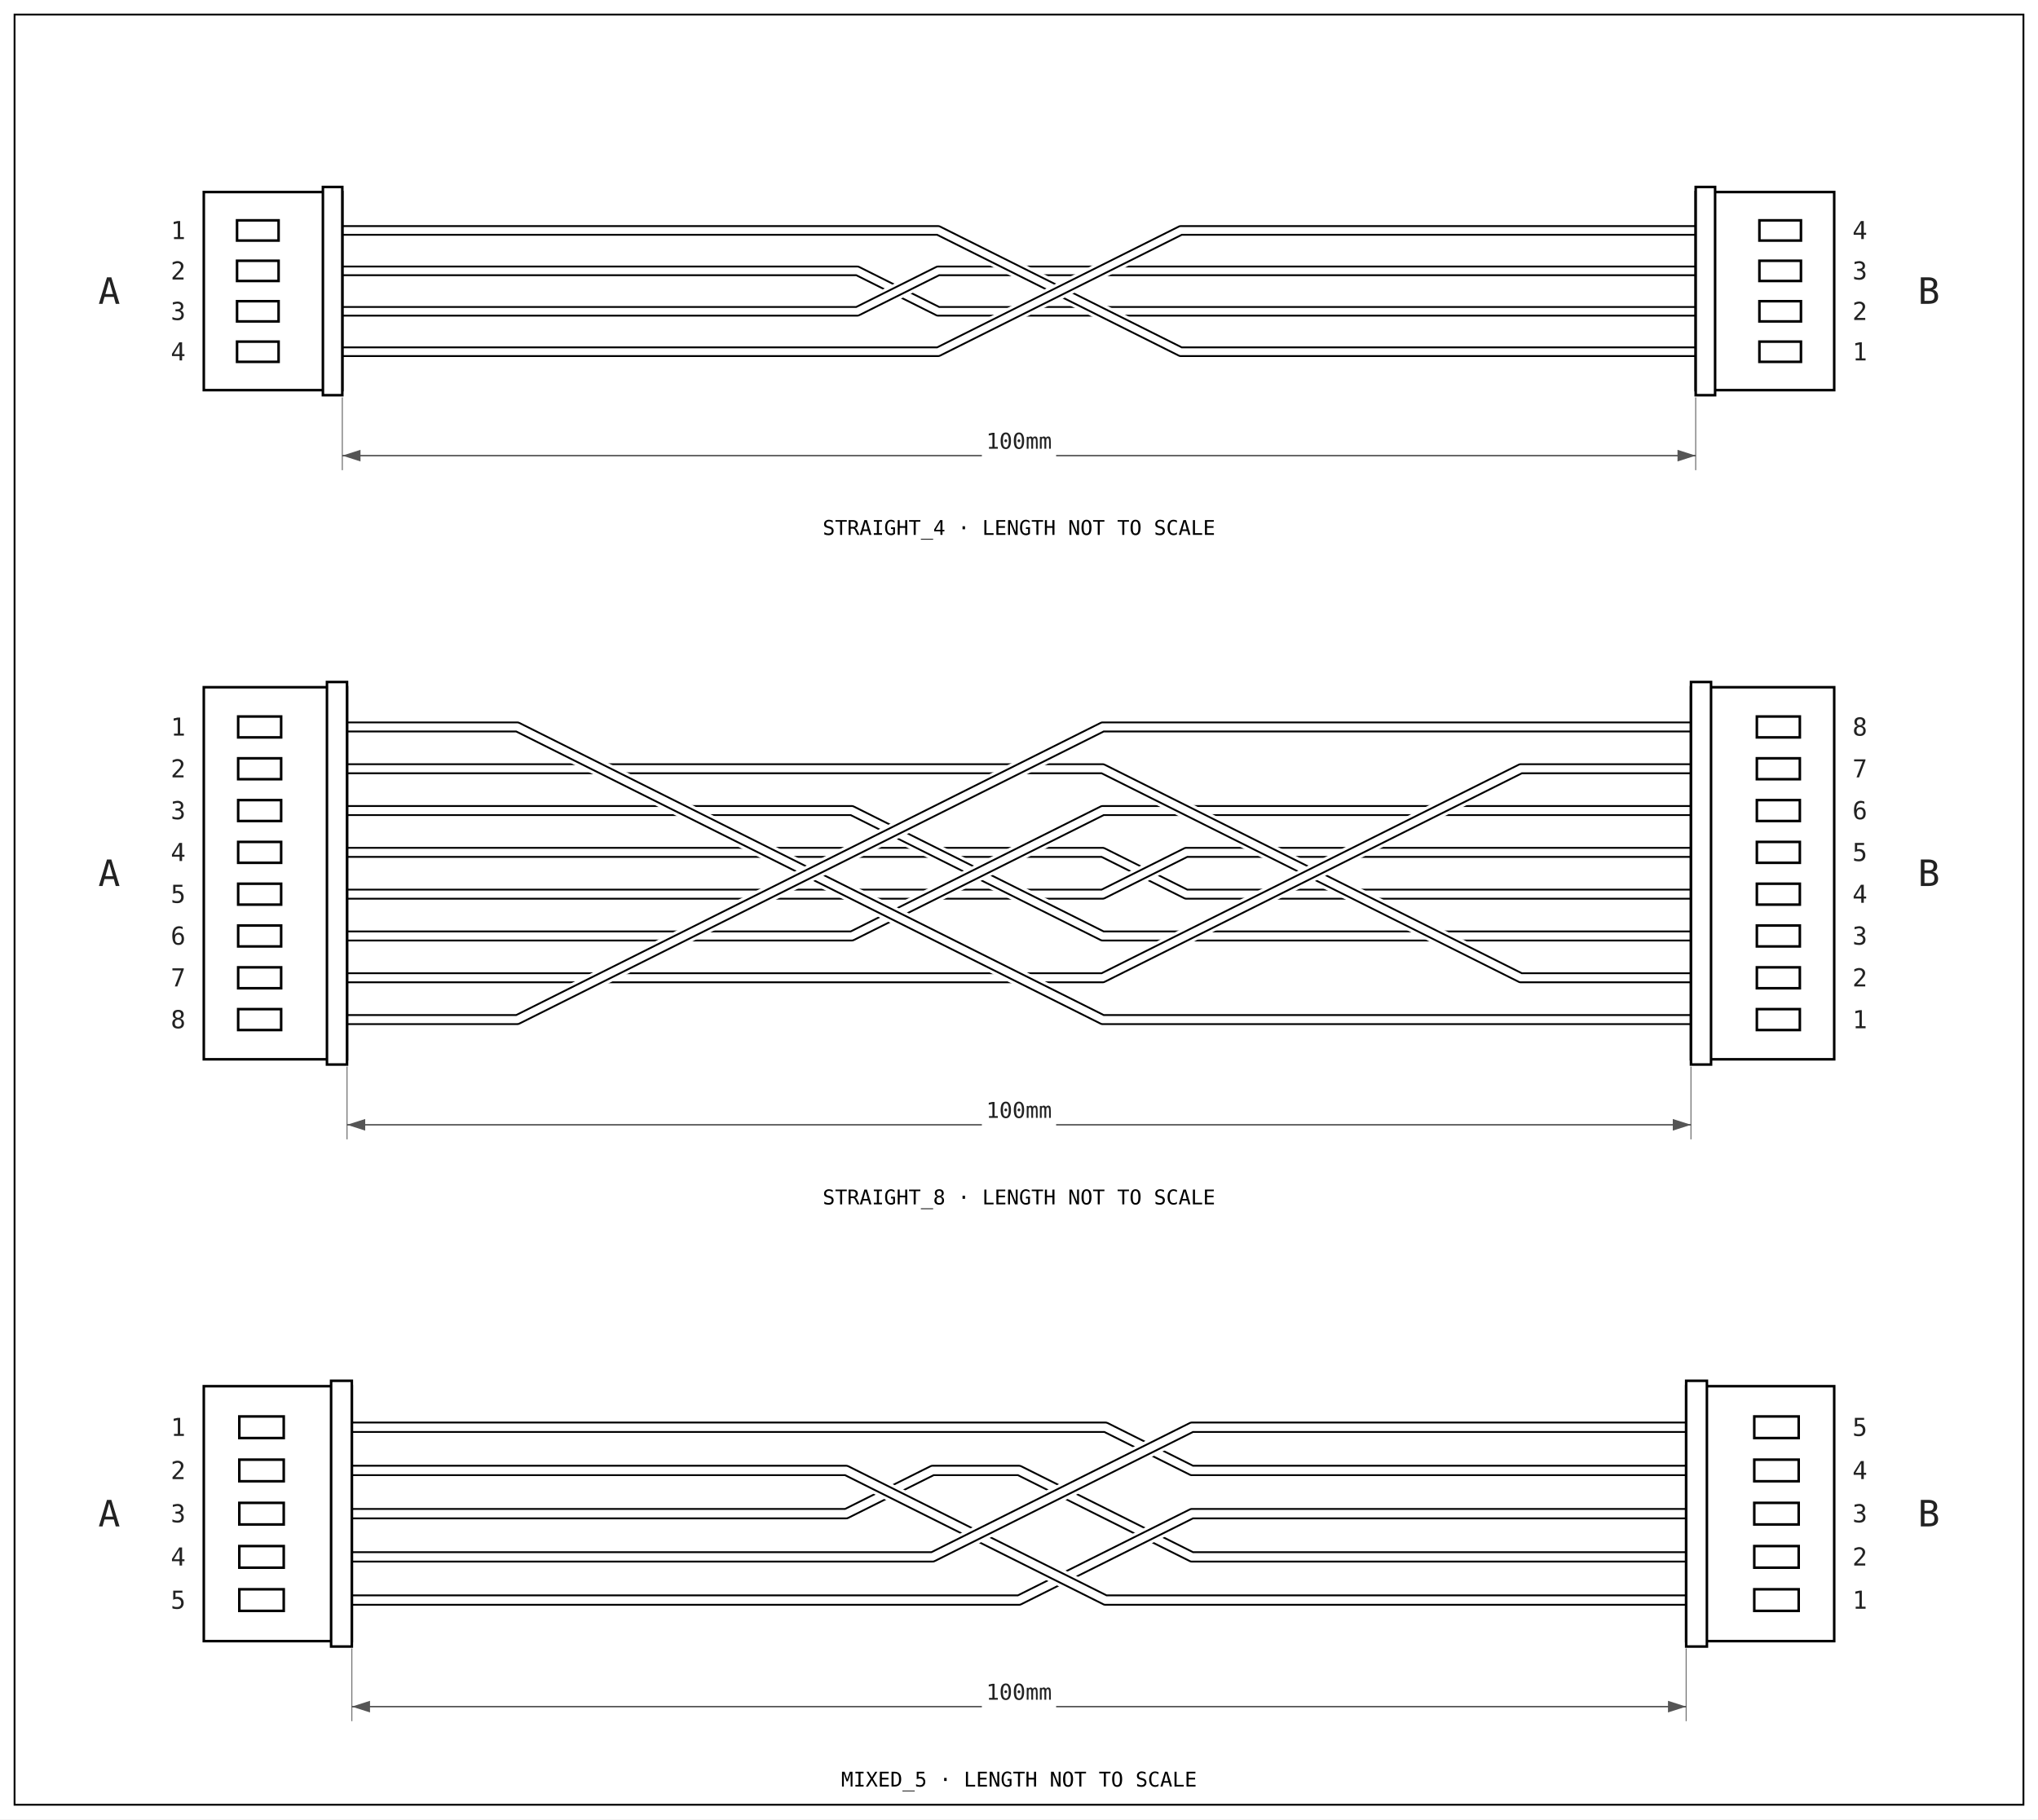
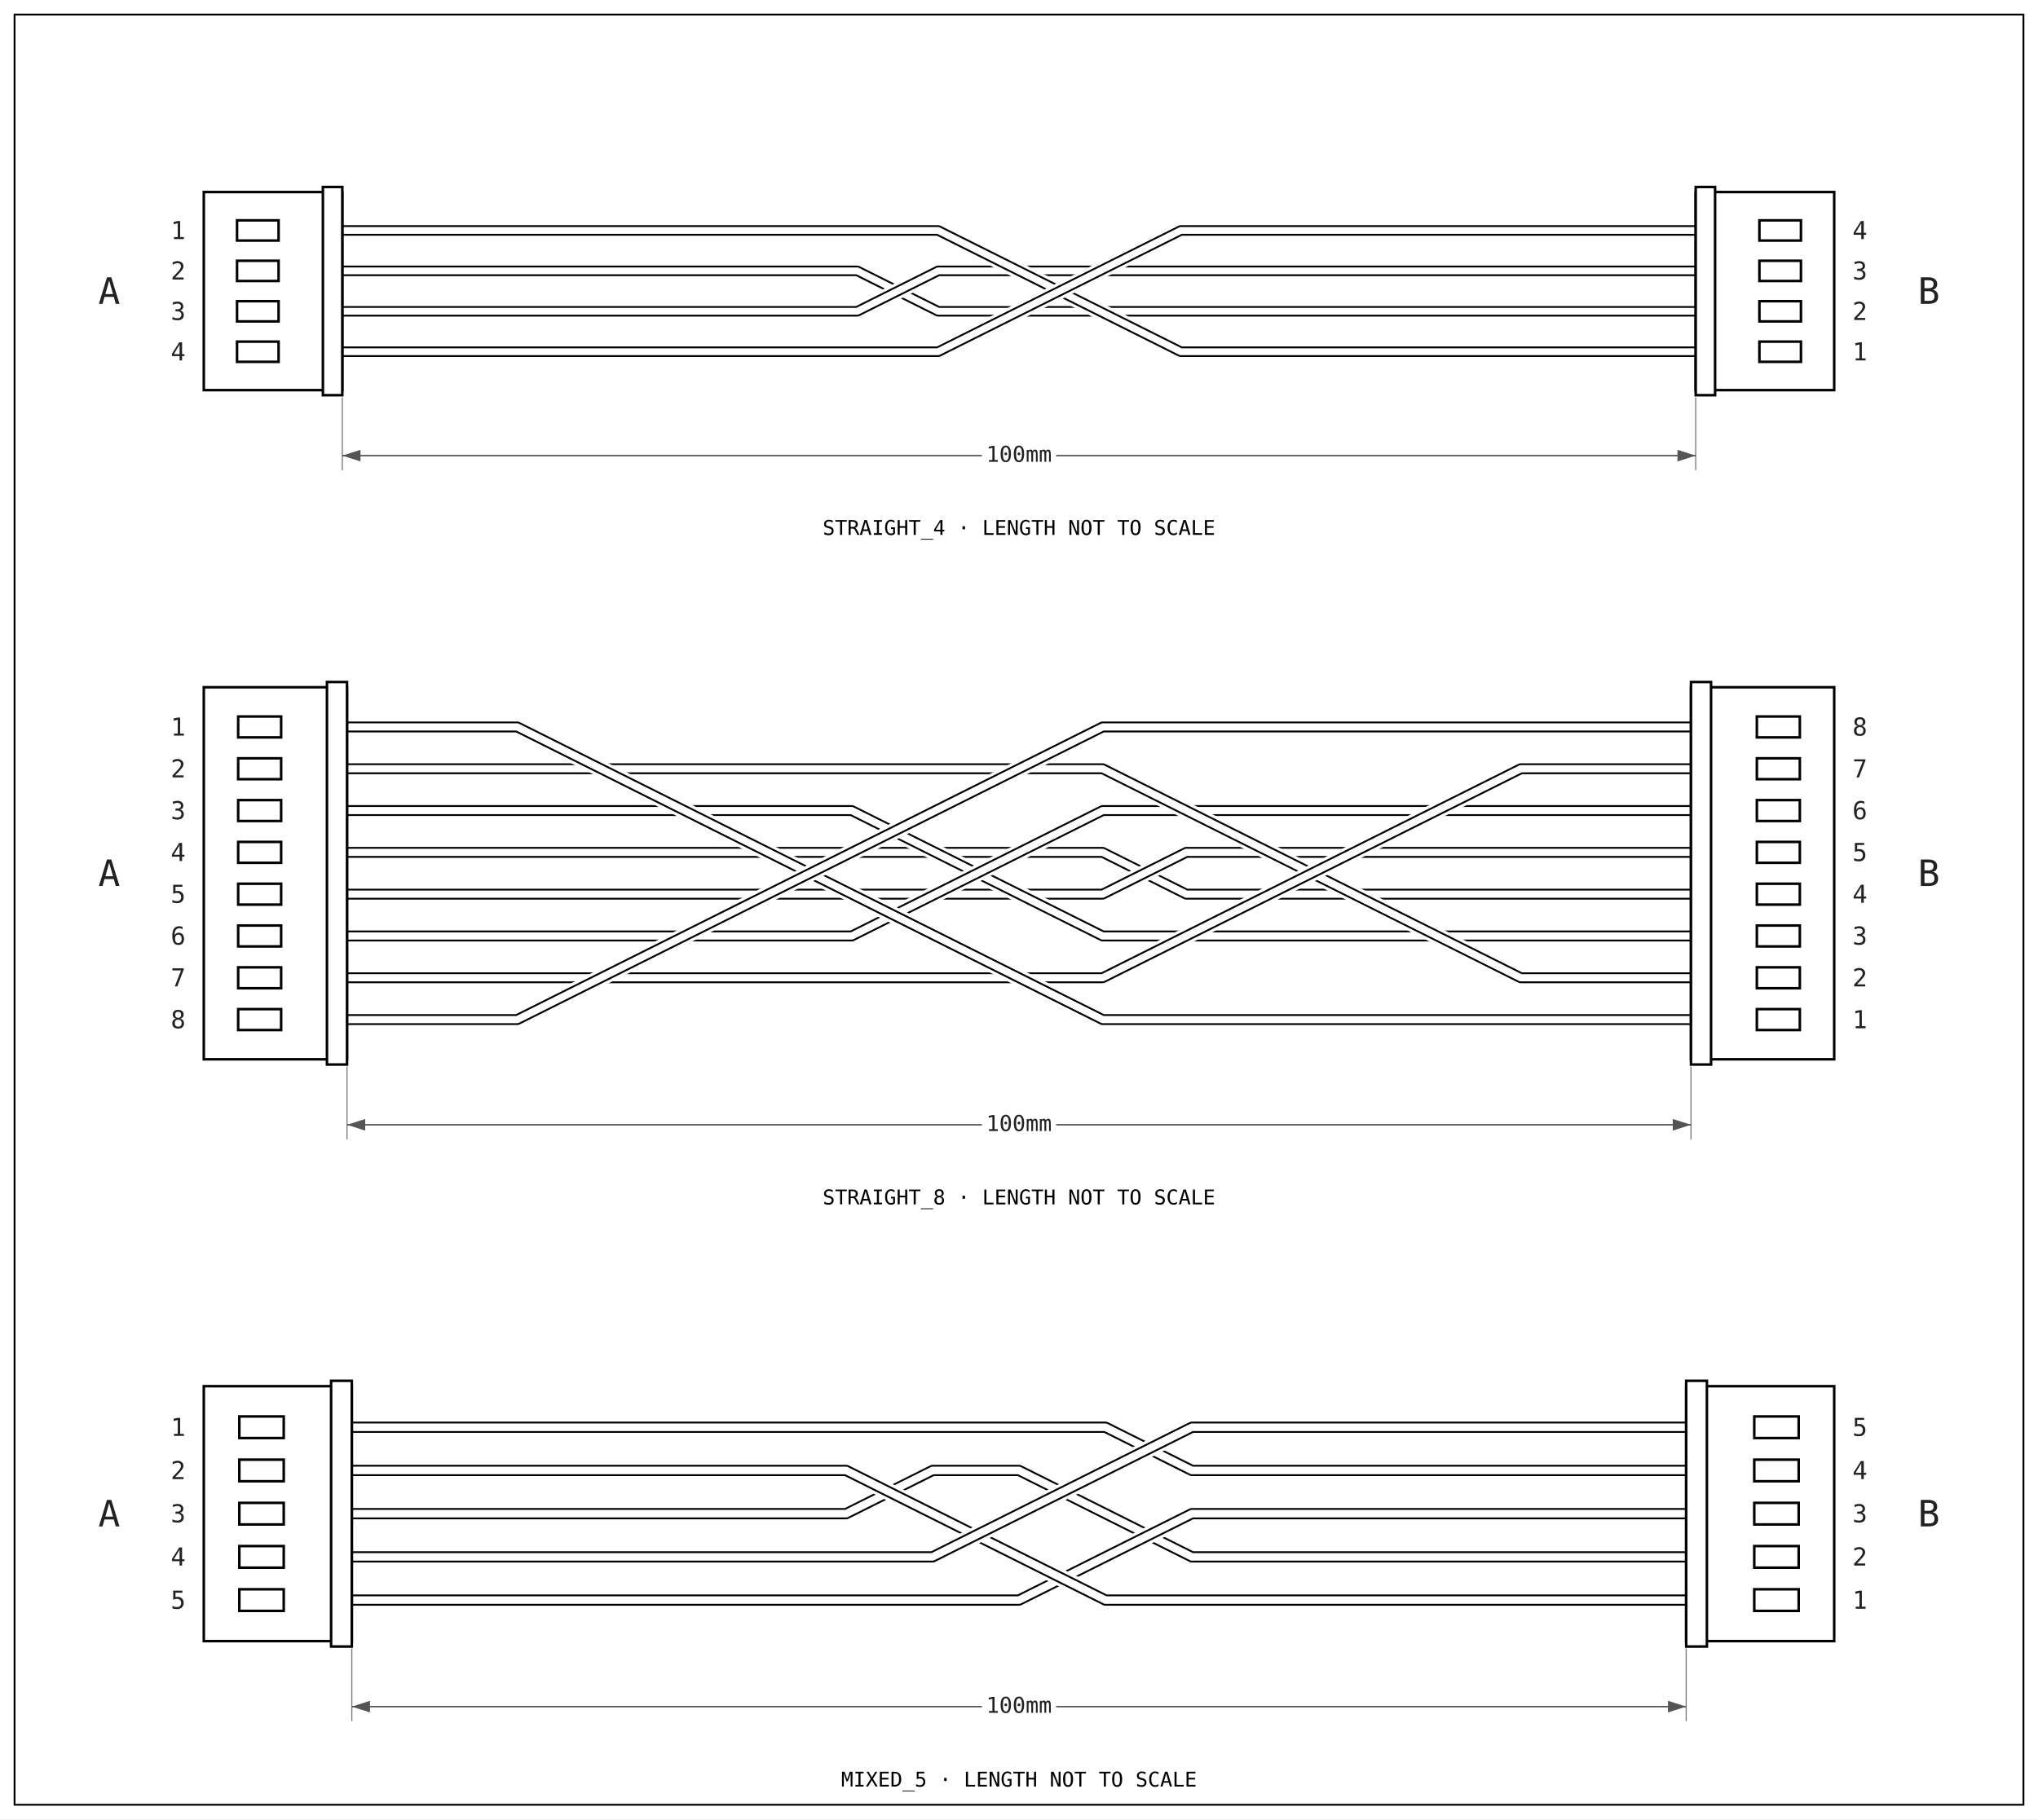
<svg xmlns="http://www.w3.org/2000/svg" width="280mm" height="250mm" viewBox="0 0 280 250" role="img" aria-label="page" style="font-family:monospace">
  <rect width="100%" height="100%" fill="white" />
  <rect x="2" y="2" width="276" height="246" fill="none" stroke="black" stroke-width="0.25" />
  <g data-drawing-wiring-harness-view-id="view_straight_4">
    <path d="M 46.028 37.222 L 50.028 37.222 L 117.778 37.222 L 128.889 42.778 L 229.972 42.778 L 233.972 42.778" fill="none" stroke="white" stroke-width="2.244" stroke-linejoin="round" />
    <path d="M 46.028 37.222 L 50.028 37.222 L 117.778 37.222 L 128.889 42.778 L 229.972 42.778 L 233.972 42.778" fill="none" stroke="black" stroke-width="1.444" stroke-linejoin="round" />
    <path d="M 46.028 37.222 L 50.028 37.222 L 117.778 37.222 L 128.889 42.778 L 229.972 42.778 L 233.972 42.778" fill="none" stroke="white" stroke-width="0.944" stroke-linejoin="round" />
    <path d="M 46.028 42.778 L 50.028 42.778 L 117.778 42.778 L 128.889 37.222 L 229.972 37.222 L 233.972 37.222" fill="none" stroke="white" stroke-width="2.244" stroke-linejoin="round" />
    <path d="M 46.028 42.778 L 50.028 42.778 L 117.778 42.778 L 128.889 37.222 L 229.972 37.222 L 233.972 37.222" fill="none" stroke="black" stroke-width="1.444" stroke-linejoin="round" />
    <path d="M 46.028 42.778 L 50.028 42.778 L 117.778 42.778 L 128.889 37.222 L 229.972 37.222 L 233.972 37.222" fill="none" stroke="white" stroke-width="0.944" stroke-linejoin="round" />
    <path d="M 46.028 31.667 L 50.028 31.667 L 128.889 31.667 L 162.222 48.333 L 229.972 48.333 L 233.972 48.333" fill="none" stroke="white" stroke-width="2.244" stroke-linejoin="round" />
    <path d="M 46.028 31.667 L 50.028 31.667 L 128.889 31.667 L 162.222 48.333 L 229.972 48.333 L 233.972 48.333" fill="none" stroke="black" stroke-width="1.444" stroke-linejoin="round" />
    <path d="M 46.028 31.667 L 50.028 31.667 L 128.889 31.667 L 162.222 48.333 L 229.972 48.333 L 233.972 48.333" fill="none" stroke="white" stroke-width="0.944" stroke-linejoin="round" />
    <path d="M 46.028 48.333 L 50.028 48.333 L 128.889 48.333 L 162.222 31.667 L 229.972 31.667 L 233.972 31.667" fill="none" stroke="white" stroke-width="2.244" stroke-linejoin="round" />
    <path d="M 46.028 48.333 L 50.028 48.333 L 128.889 48.333 L 162.222 31.667 L 229.972 31.667 L 233.972 31.667" fill="none" stroke="black" stroke-width="1.444" stroke-linejoin="round" />
    <path d="M 46.028 48.333 L 50.028 48.333 L 128.889 48.333 L 162.222 31.667 L 229.972 31.667 L 233.972 31.667" fill="none" stroke="white" stroke-width="0.944" stroke-linejoin="round" />
    <rect x="28" y="26.389" width="19.028" height="27.222" fill="white" stroke="black" stroke-width="0.35" />
    <rect x="44.364" y="25.694" width="2.664" height="28.611" fill="white" stroke="black" stroke-width="0.35" />
    <rect x="32.567" y="30.278" width="5.708" height="2.778" fill="white" stroke="black" stroke-width="0.35" />
    <rect x="32.567" y="35.833" width="5.708" height="2.778" fill="white" stroke="black" stroke-width="0.35" />
    <rect x="32.567" y="41.389" width="5.708" height="2.778" fill="white" stroke="black" stroke-width="0.35" />
    <rect x="32.567" y="46.944" width="5.708" height="2.778" fill="white" stroke="black" stroke-width="0.35" />
    <rect x="232.972" y="26.389" width="19.028" height="27.222" fill="white" stroke="black" stroke-width="0.35" />
    <rect x="232.972" y="25.694" width="2.664" height="28.611" fill="white" stroke="black" stroke-width="0.35" />
    <rect x="241.725" y="46.944" width="5.708" height="2.778" fill="white" stroke="black" stroke-width="0.35" />
    <rect x="241.725" y="41.389" width="5.708" height="2.778" fill="white" stroke="black" stroke-width="0.35" />
    <rect x="241.725" y="35.833" width="5.708" height="2.778" fill="white" stroke="black" stroke-width="0.35" />
    <rect x="241.725" y="30.278" width="5.708" height="2.778" fill="white" stroke="black" stroke-width="0.35" />
    <text x="15" y="41.75" font-size="5" text-anchor="middle" fill="#222">A</text>
    <text x="25.5" y="32.857" font-size="3.4" text-anchor="end" fill="#222">1</text>
    <text x="25.5" y="49.523" font-size="3.4" text-anchor="end" fill="#222">4</text>
    <text x="25.5" y="38.412" font-size="3.4" text-anchor="end" fill="#222">2</text>
    <text x="25.5" y="43.968" font-size="3.4" text-anchor="end" fill="#222">3</text>
    <text x="265" y="41.75" font-size="5" text-anchor="middle" fill="#222">B</text>
    <text x="254.5" y="49.523" font-size="3.4" text-anchor="start" fill="#222">1</text>
    <text x="254.5" y="32.857" font-size="3.4" text-anchor="start" fill="#222">4</text>
    <text x="254.5" y="43.968" font-size="3.4" text-anchor="start" fill="#222">2</text>
    <text x="254.5" y="38.412" font-size="3.4" text-anchor="start" fill="#222">3</text>
    <g data-drawing-dimension-line-id="view_straight_4:length" fill="none" stroke="#555" stroke-width="0.2">
      <path data-dimension-role="extension" d="M 47.028 54.611 L 47.028 64.611" stroke="#777" stroke-width="0.15" />
      <path data-dimension-role="extension" d="M 232.972 54.611 L 232.972 64.611" stroke="#777" stroke-width="0.15" />
      <path data-dimension-role="dimension" d="M 47.028 62.611 L 232.972 62.611" />
      <polygon points="47.028,62.611 49.528,61.811 49.528,63.411" fill="#555" stroke="none" />
      <polygon points="232.972,62.611 230.472,61.811 230.472,63.411" fill="#555" stroke="none" />
-       <g transform="translate(140 60.81111) rotate(0)">
-         <rect x="-5.1" y="-1.5" width="10.2" height="3.5" fill="white" stroke="none" />
+       <g transform="translate(140 62.61111) rotate(0)">
+         <rect x="-5.1" y="-1.75" width="10.2" height="3.5" fill="white" stroke="none" />
        <text xml:space="preserve" text-anchor="middle" dominant-baseline="middle" font-size="3" fill="#222" stroke="none">100mm</text>
      </g>
    </g>
    <text x="140" y="73.5" text-anchor="middle" font-size="2.8">STRAIGHT_4 · LENGTH NOT TO SCALE</text>
  </g>
  <g data-drawing-wiring-harness-view-id="view_straight_8">
    <path d="M 46.676 117.128 L 50.676 117.128 L 151.489 117.128 L 162.979 122.872 L 229.324 122.872 L 233.324 122.872" fill="none" stroke="white" stroke-width="2.294" stroke-linejoin="round" />
    <path d="M 46.676 117.128 L 50.676 117.128 L 151.489 117.128 L 162.979 122.872 L 229.324 122.872 L 233.324 122.872" fill="none" stroke="black" stroke-width="1.494" stroke-linejoin="round" />
    <path d="M 46.676 117.128 L 50.676 117.128 L 151.489 117.128 L 162.979 122.872 L 229.324 122.872 L 233.324 122.872" fill="none" stroke="white" stroke-width="0.994" stroke-linejoin="round" />
    <path d="M 46.676 122.872 L 50.676 122.872 L 151.489 122.872 L 162.979 117.128 L 229.324 117.128 L 233.324 117.128" fill="none" stroke="white" stroke-width="2.294" stroke-linejoin="round" />
    <path d="M 46.676 122.872 L 50.676 122.872 L 151.489 122.872 L 162.979 117.128 L 229.324 117.128 L 233.324 117.128" fill="none" stroke="black" stroke-width="1.494" stroke-linejoin="round" />
    <path d="M 46.676 122.872 L 50.676 122.872 L 151.489 122.872 L 162.979 117.128 L 229.324 117.128 L 233.324 117.128" fill="none" stroke="white" stroke-width="0.994" stroke-linejoin="round" />
    <path d="M 46.676 111.383 L 50.676 111.383 L 117.021 111.383 L 151.489 128.617 L 229.324 128.617 L 233.324 128.617" fill="none" stroke="white" stroke-width="2.294" stroke-linejoin="round" />
    <path d="M 46.676 111.383 L 50.676 111.383 L 117.021 111.383 L 151.489 128.617 L 229.324 128.617 L 233.324 128.617" fill="none" stroke="black" stroke-width="1.494" stroke-linejoin="round" />
    <path d="M 46.676 111.383 L 50.676 111.383 L 117.021 111.383 L 151.489 128.617 L 229.324 128.617 L 233.324 128.617" fill="none" stroke="white" stroke-width="0.994" stroke-linejoin="round" />
    <path d="M 46.676 128.617 L 50.676 128.617 L 117.021 128.617 L 151.489 111.383 L 229.324 111.383 L 233.324 111.383" fill="none" stroke="white" stroke-width="2.294" stroke-linejoin="round" />
    <path d="M 46.676 128.617 L 50.676 128.617 L 117.021 128.617 L 151.489 111.383 L 229.324 111.383 L 233.324 111.383" fill="none" stroke="black" stroke-width="1.494" stroke-linejoin="round" />
    <path d="M 46.676 128.617 L 50.676 128.617 L 117.021 128.617 L 151.489 111.383 L 229.324 111.383 L 233.324 111.383" fill="none" stroke="white" stroke-width="0.994" stroke-linejoin="round" />
    <path d="M 46.676 105.638 L 50.676 105.638 L 151.489 105.638 L 208.936 134.362 L 229.324 134.362 L 233.324 134.362" fill="none" stroke="white" stroke-width="2.294" stroke-linejoin="round" />
    <path d="M 46.676 105.638 L 50.676 105.638 L 151.489 105.638 L 208.936 134.362 L 229.324 134.362 L 233.324 134.362" fill="none" stroke="black" stroke-width="1.494" stroke-linejoin="round" />
    <path d="M 46.676 105.638 L 50.676 105.638 L 151.489 105.638 L 208.936 134.362 L 229.324 134.362 L 233.324 134.362" fill="none" stroke="white" stroke-width="0.994" stroke-linejoin="round" />
    <path d="M 46.676 134.362 L 50.676 134.362 L 151.489 134.362 L 208.936 105.638 L 229.324 105.638 L 233.324 105.638" fill="none" stroke="white" stroke-width="2.294" stroke-linejoin="round" />
    <path d="M 46.676 134.362 L 50.676 134.362 L 151.489 134.362 L 208.936 105.638 L 229.324 105.638 L 233.324 105.638" fill="none" stroke="black" stroke-width="1.494" stroke-linejoin="round" />
    <path d="M 46.676 134.362 L 50.676 134.362 L 151.489 134.362 L 208.936 105.638 L 229.324 105.638 L 233.324 105.638" fill="none" stroke="white" stroke-width="0.994" stroke-linejoin="round" />
    <path d="M 46.676 99.894 L 50.676 99.894 L 71.064 99.894 L 151.489 140.106 L 229.324 140.106 L 233.324 140.106" fill="none" stroke="white" stroke-width="2.294" stroke-linejoin="round" />
    <path d="M 46.676 99.894 L 50.676 99.894 L 71.064 99.894 L 151.489 140.106 L 229.324 140.106 L 233.324 140.106" fill="none" stroke="black" stroke-width="1.494" stroke-linejoin="round" />
    <path d="M 46.676 99.894 L 50.676 99.894 L 71.064 99.894 L 151.489 140.106 L 229.324 140.106 L 233.324 140.106" fill="none" stroke="white" stroke-width="0.994" stroke-linejoin="round" />
    <path d="M 46.676 140.106 L 50.676 140.106 L 71.064 140.106 L 151.489 99.894 L 229.324 99.894 L 233.324 99.894" fill="none" stroke="white" stroke-width="2.294" stroke-linejoin="round" />
    <path d="M 46.676 140.106 L 50.676 140.106 L 71.064 140.106 L 151.489 99.894 L 229.324 99.894 L 233.324 99.894" fill="none" stroke="black" stroke-width="1.494" stroke-linejoin="round" />
    <path d="M 46.676 140.106 L 50.676 140.106 L 71.064 140.106 L 151.489 99.894 L 229.324 99.894 L 233.324 99.894" fill="none" stroke="white" stroke-width="0.994" stroke-linejoin="round" />
    <rect x="28" y="94.436" width="19.676" height="51.128" fill="white" stroke="black" stroke-width="0.35" />
    <rect x="44.921" y="93.718" width="2.755" height="52.564" fill="white" stroke="black" stroke-width="0.35" />
    <rect x="32.722" y="98.457" width="5.903" height="2.872" fill="white" stroke="black" stroke-width="0.35" />
    <rect x="32.722" y="104.202" width="5.903" height="2.872" fill="white" stroke="black" stroke-width="0.35" />
    <rect x="32.722" y="109.947" width="5.903" height="2.872" fill="white" stroke="black" stroke-width="0.35" />
    <rect x="32.722" y="115.691" width="5.903" height="2.872" fill="white" stroke="black" stroke-width="0.35" />
    <rect x="32.722" y="121.436" width="5.903" height="2.872" fill="white" stroke="black" stroke-width="0.35" />
    <rect x="32.722" y="127.181" width="5.903" height="2.872" fill="white" stroke="black" stroke-width="0.35" />
    <rect x="32.722" y="132.926" width="5.903" height="2.872" fill="white" stroke="black" stroke-width="0.35" />
    <rect x="32.722" y="138.67" width="5.903" height="2.872" fill="white" stroke="black" stroke-width="0.35" />
    <rect x="232.324" y="94.436" width="19.676" height="51.128" fill="white" stroke="black" stroke-width="0.35" />
    <rect x="232.324" y="93.718" width="2.755" height="52.564" fill="white" stroke="black" stroke-width="0.35" />
    <rect x="241.375" y="138.67" width="5.903" height="2.872" fill="white" stroke="black" stroke-width="0.35" />
    <rect x="241.375" y="132.926" width="5.903" height="2.872" fill="white" stroke="black" stroke-width="0.35" />
    <rect x="241.375" y="127.181" width="5.903" height="2.872" fill="white" stroke="black" stroke-width="0.35" />
    <rect x="241.375" y="121.436" width="5.903" height="2.872" fill="white" stroke="black" stroke-width="0.35" />
    <rect x="241.375" y="115.691" width="5.903" height="2.872" fill="white" stroke="black" stroke-width="0.35" />
    <rect x="241.375" y="109.947" width="5.903" height="2.872" fill="white" stroke="black" stroke-width="0.35" />
    <rect x="241.375" y="104.202" width="5.903" height="2.872" fill="white" stroke="black" stroke-width="0.35" />
    <rect x="241.375" y="98.457" width="5.903" height="2.872" fill="white" stroke="black" stroke-width="0.35" />
    <text x="15" y="121.75" font-size="5" text-anchor="middle" fill="#222">A</text>
    <text x="25.5" y="101.084" font-size="3.4" text-anchor="end" fill="#222">1</text>
    <text x="25.5" y="141.296" font-size="3.4" text-anchor="end" fill="#222">8</text>
    <text x="25.5" y="106.828" font-size="3.4" text-anchor="end" fill="#222">2</text>
    <text x="25.5" y="112.573" font-size="3.4" text-anchor="end" fill="#222">3</text>
    <text x="25.5" y="118.318" font-size="3.4" text-anchor="end" fill="#222">4</text>
    <text x="25.5" y="124.062" font-size="3.4" text-anchor="end" fill="#222">5</text>
    <text x="25.5" y="129.807" font-size="3.4" text-anchor="end" fill="#222">6</text>
    <text x="25.5" y="135.552" font-size="3.4" text-anchor="end" fill="#222">7</text>
    <text x="265" y="121.75" font-size="5" text-anchor="middle" fill="#222">B</text>
    <text x="254.5" y="141.296" font-size="3.4" text-anchor="start" fill="#222">1</text>
    <text x="254.5" y="101.084" font-size="3.4" text-anchor="start" fill="#222">8</text>
    <text x="254.5" y="135.552" font-size="3.4" text-anchor="start" fill="#222">2</text>
    <text x="254.5" y="129.807" font-size="3.4" text-anchor="start" fill="#222">3</text>
    <text x="254.5" y="124.062" font-size="3.4" text-anchor="start" fill="#222">4</text>
    <text x="254.5" y="118.318" font-size="3.4" text-anchor="start" fill="#222">5</text>
    <text x="254.5" y="112.573" font-size="3.4" text-anchor="start" fill="#222">6</text>
    <text x="254.5" y="106.828" font-size="3.4" text-anchor="start" fill="#222">7</text>
    <g data-drawing-dimension-line-id="view_straight_8:length" fill="none" stroke="#555" stroke-width="0.2">
      <path data-dimension-role="extension" d="M 47.676 146.564 L 47.676 156.564" stroke="#777" stroke-width="0.15" />
      <path data-dimension-role="extension" d="M 232.324 146.564 L 232.324 156.564" stroke="#777" stroke-width="0.15" />
      <path data-dimension-role="dimension" d="M 47.676 154.564 L 232.324 154.564" />
      <polygon points="47.676,154.564 50.176,153.764 50.176,155.364" fill="#555" stroke="none" />
      <polygon points="232.324,154.564 229.824,153.764 229.824,155.364" fill="#555" stroke="none" />
-       <g transform="translate(140 152.7638) rotate(0)">
-         <rect x="-5.1" y="-1.5" width="10.2" height="3.5" fill="white" stroke="none" />
+       <g transform="translate(140 154.5638) rotate(0)">
+         <rect x="-5.1" y="-1.75" width="10.2" height="3.5" fill="white" stroke="none" />
        <text xml:space="preserve" text-anchor="middle" dominant-baseline="middle" font-size="3" fill="#222" stroke="none">100mm</text>
      </g>
    </g>
    <text x="140" y="165.5" text-anchor="middle" font-size="2.8">STRAIGHT_8 · LENGTH NOT TO SCALE</text>
  </g>
  <g data-drawing-wiring-harness-view-id="view_mixed_5">
    <path d="M 47.336 196.125 L 51.336 196.125 L 151.875 196.125 L 163.75 202.062 L 228.664 202.062 L 232.664 202.062" fill="none" stroke="white" stroke-width="2.344" stroke-linejoin="round" />
    <path d="M 47.336 196.125 L 51.336 196.125 L 151.875 196.125 L 163.75 202.062 L 228.664 202.062 L 232.664 202.062" fill="none" stroke="black" stroke-width="1.544" stroke-linejoin="round" />
    <path d="M 47.336 196.125 L 51.336 196.125 L 151.875 196.125 L 163.75 202.062 L 228.664 202.062 L 232.664 202.062" fill="none" stroke="white" stroke-width="1.044" stroke-linejoin="round" />
    <path d="M 47.336 208 L 51.336 208 L 116.25 208 L 128.125 202.062 L 140 202.062 L 163.75 213.938 L 228.664 213.938 L 232.664 213.938" fill="none" stroke="white" stroke-width="2.344" stroke-linejoin="round" />
    <path d="M 47.336 208 L 51.336 208 L 116.25 208 L 128.125 202.062 L 140 202.062 L 163.75 213.938 L 228.664 213.938 L 232.664 213.938" fill="none" stroke="black" stroke-width="1.544" stroke-linejoin="round" />
    <path d="M 47.336 208 L 51.336 208 L 116.25 208 L 128.125 202.062 L 140 202.062 L 163.75 213.938 L 228.664 213.938 L 232.664 213.938" fill="none" stroke="white" stroke-width="1.044" stroke-linejoin="round" />
    <path d="M 47.336 219.875 L 51.336 219.875 L 140 219.875 L 163.75 208 L 228.664 208 L 232.664 208" fill="none" stroke="white" stroke-width="2.344" stroke-linejoin="round" />
    <path d="M 47.336 219.875 L 51.336 219.875 L 140 219.875 L 163.75 208 L 228.664 208 L 232.664 208" fill="none" stroke="black" stroke-width="1.544" stroke-linejoin="round" />
    <path d="M 47.336 219.875 L 51.336 219.875 L 140 219.875 L 163.75 208 L 228.664 208 L 232.664 208" fill="none" stroke="white" stroke-width="1.044" stroke-linejoin="round" />
    <path d="M 47.336 202.062 L 51.336 202.062 L 116.25 202.062 L 151.875 219.875 L 228.664 219.875 L 232.664 219.875" fill="none" stroke="white" stroke-width="2.344" stroke-linejoin="round" />
    <path d="M 47.336 202.062 L 51.336 202.062 L 116.25 202.062 L 151.875 219.875 L 228.664 219.875 L 232.664 219.875" fill="none" stroke="black" stroke-width="1.544" stroke-linejoin="round" />
    <path d="M 47.336 202.062 L 51.336 202.062 L 116.25 202.062 L 151.875 219.875 L 228.664 219.875 L 232.664 219.875" fill="none" stroke="white" stroke-width="1.044" stroke-linejoin="round" />
    <path d="M 47.336 213.938 L 51.336 213.938 L 128.125 213.938 L 163.75 196.125 L 228.664 196.125 L 232.664 196.125" fill="none" stroke="white" stroke-width="2.344" stroke-linejoin="round" />
    <path d="M 47.336 213.938 L 51.336 213.938 L 128.125 213.938 L 163.75 196.125 L 228.664 196.125 L 232.664 196.125" fill="none" stroke="black" stroke-width="1.544" stroke-linejoin="round" />
    <path d="M 47.336 213.938 L 51.336 213.938 L 128.125 213.938 L 163.75 196.125 L 228.664 196.125 L 232.664 196.125" fill="none" stroke="white" stroke-width="1.044" stroke-linejoin="round" />
    <rect x="28" y="190.484" width="20.336" height="35.031" fill="white" stroke="black" stroke-width="0.35" />
    <rect x="45.489" y="189.742" width="2.847" height="36.516" fill="white" stroke="black" stroke-width="0.35" />
    <rect x="32.881" y="194.641" width="6.101" height="2.969" fill="white" stroke="black" stroke-width="0.35" />
    <rect x="32.881" y="200.578" width="6.101" height="2.969" fill="white" stroke="black" stroke-width="0.35" />
    <rect x="32.881" y="206.516" width="6.101" height="2.969" fill="white" stroke="black" stroke-width="0.35" />
    <rect x="32.881" y="212.453" width="6.101" height="2.969" fill="white" stroke="black" stroke-width="0.35" />
    <rect x="32.881" y="218.391" width="6.101" height="2.969" fill="white" stroke="black" stroke-width="0.35" />
    <rect x="231.664" y="190.484" width="20.336" height="35.031" fill="white" stroke="black" stroke-width="0.35" />
    <rect x="231.664" y="189.742" width="2.847" height="36.516" fill="white" stroke="black" stroke-width="0.35" />
    <rect x="241.019" y="218.391" width="6.101" height="2.969" fill="white" stroke="black" stroke-width="0.35" />
    <rect x="241.019" y="212.453" width="6.101" height="2.969" fill="white" stroke="black" stroke-width="0.35" />
    <rect x="241.019" y="206.516" width="6.101" height="2.969" fill="white" stroke="black" stroke-width="0.35" />
    <rect x="241.019" y="200.578" width="6.101" height="2.969" fill="white" stroke="black" stroke-width="0.35" />
    <rect x="241.019" y="194.641" width="6.101" height="2.969" fill="white" stroke="black" stroke-width="0.35" />
    <text x="15" y="209.75" font-size="5" text-anchor="middle" fill="#222">A</text>
    <text x="25.5" y="197.315" font-size="3.4" text-anchor="end" fill="#222">1</text>
    <text x="25.5" y="221.065" font-size="3.4" text-anchor="end" fill="#222">5</text>
    <text x="25.5" y="203.252" font-size="3.4" text-anchor="end" fill="#222">2</text>
    <text x="25.5" y="209.19" font-size="3.4" text-anchor="end" fill="#222">3</text>
    <text x="25.5" y="215.127" font-size="3.4" text-anchor="end" fill="#222">4</text>
    <text x="265" y="209.75" font-size="5" text-anchor="middle" fill="#222">B</text>
    <text x="254.5" y="221.065" font-size="3.4" text-anchor="start" fill="#222">1</text>
    <text x="254.5" y="197.315" font-size="3.4" text-anchor="start" fill="#222">5</text>
    <text x="254.5" y="203.252" font-size="3.4" text-anchor="start" fill="#222">4</text>
    <text x="254.5" y="215.127" font-size="3.4" text-anchor="start" fill="#222">2</text>
    <text x="254.5" y="209.19" font-size="3.4" text-anchor="start" fill="#222">3</text>
    <g data-drawing-dimension-line-id="view_mixed_5:length" fill="none" stroke="#555" stroke-width="0.2">
      <path data-dimension-role="extension" d="M 48.336 226.516 L 48.336 236.516" stroke="#777" stroke-width="0.15" />
      <path data-dimension-role="extension" d="M 231.664 226.516 L 231.664 236.516" stroke="#777" stroke-width="0.15" />
      <path data-dimension-role="dimension" d="M 48.336 234.516 L 231.664 234.516" />
      <polygon points="48.336,234.516 50.836,233.716 50.836,235.316" fill="#555" stroke="none" />
      <polygon points="231.664,234.516 229.164,233.716 229.164,235.316" fill="#555" stroke="none" />
-       <g transform="translate(140 232.7156) rotate(0)">
-         <rect x="-5.1" y="-1.5" width="10.2" height="3.5" fill="white" stroke="none" />
+       <g transform="translate(140 234.5156) rotate(0)">
+         <rect x="-5.1" y="-1.75" width="10.2" height="3.5" fill="white" stroke="none" />
        <text xml:space="preserve" text-anchor="middle" dominant-baseline="middle" font-size="3" fill="#222" stroke="none">100mm</text>
      </g>
    </g>
    <text x="140" y="245.5" text-anchor="middle" font-size="2.8">MIXED_5 · LENGTH NOT TO SCALE</text>
  </g>
</svg>
